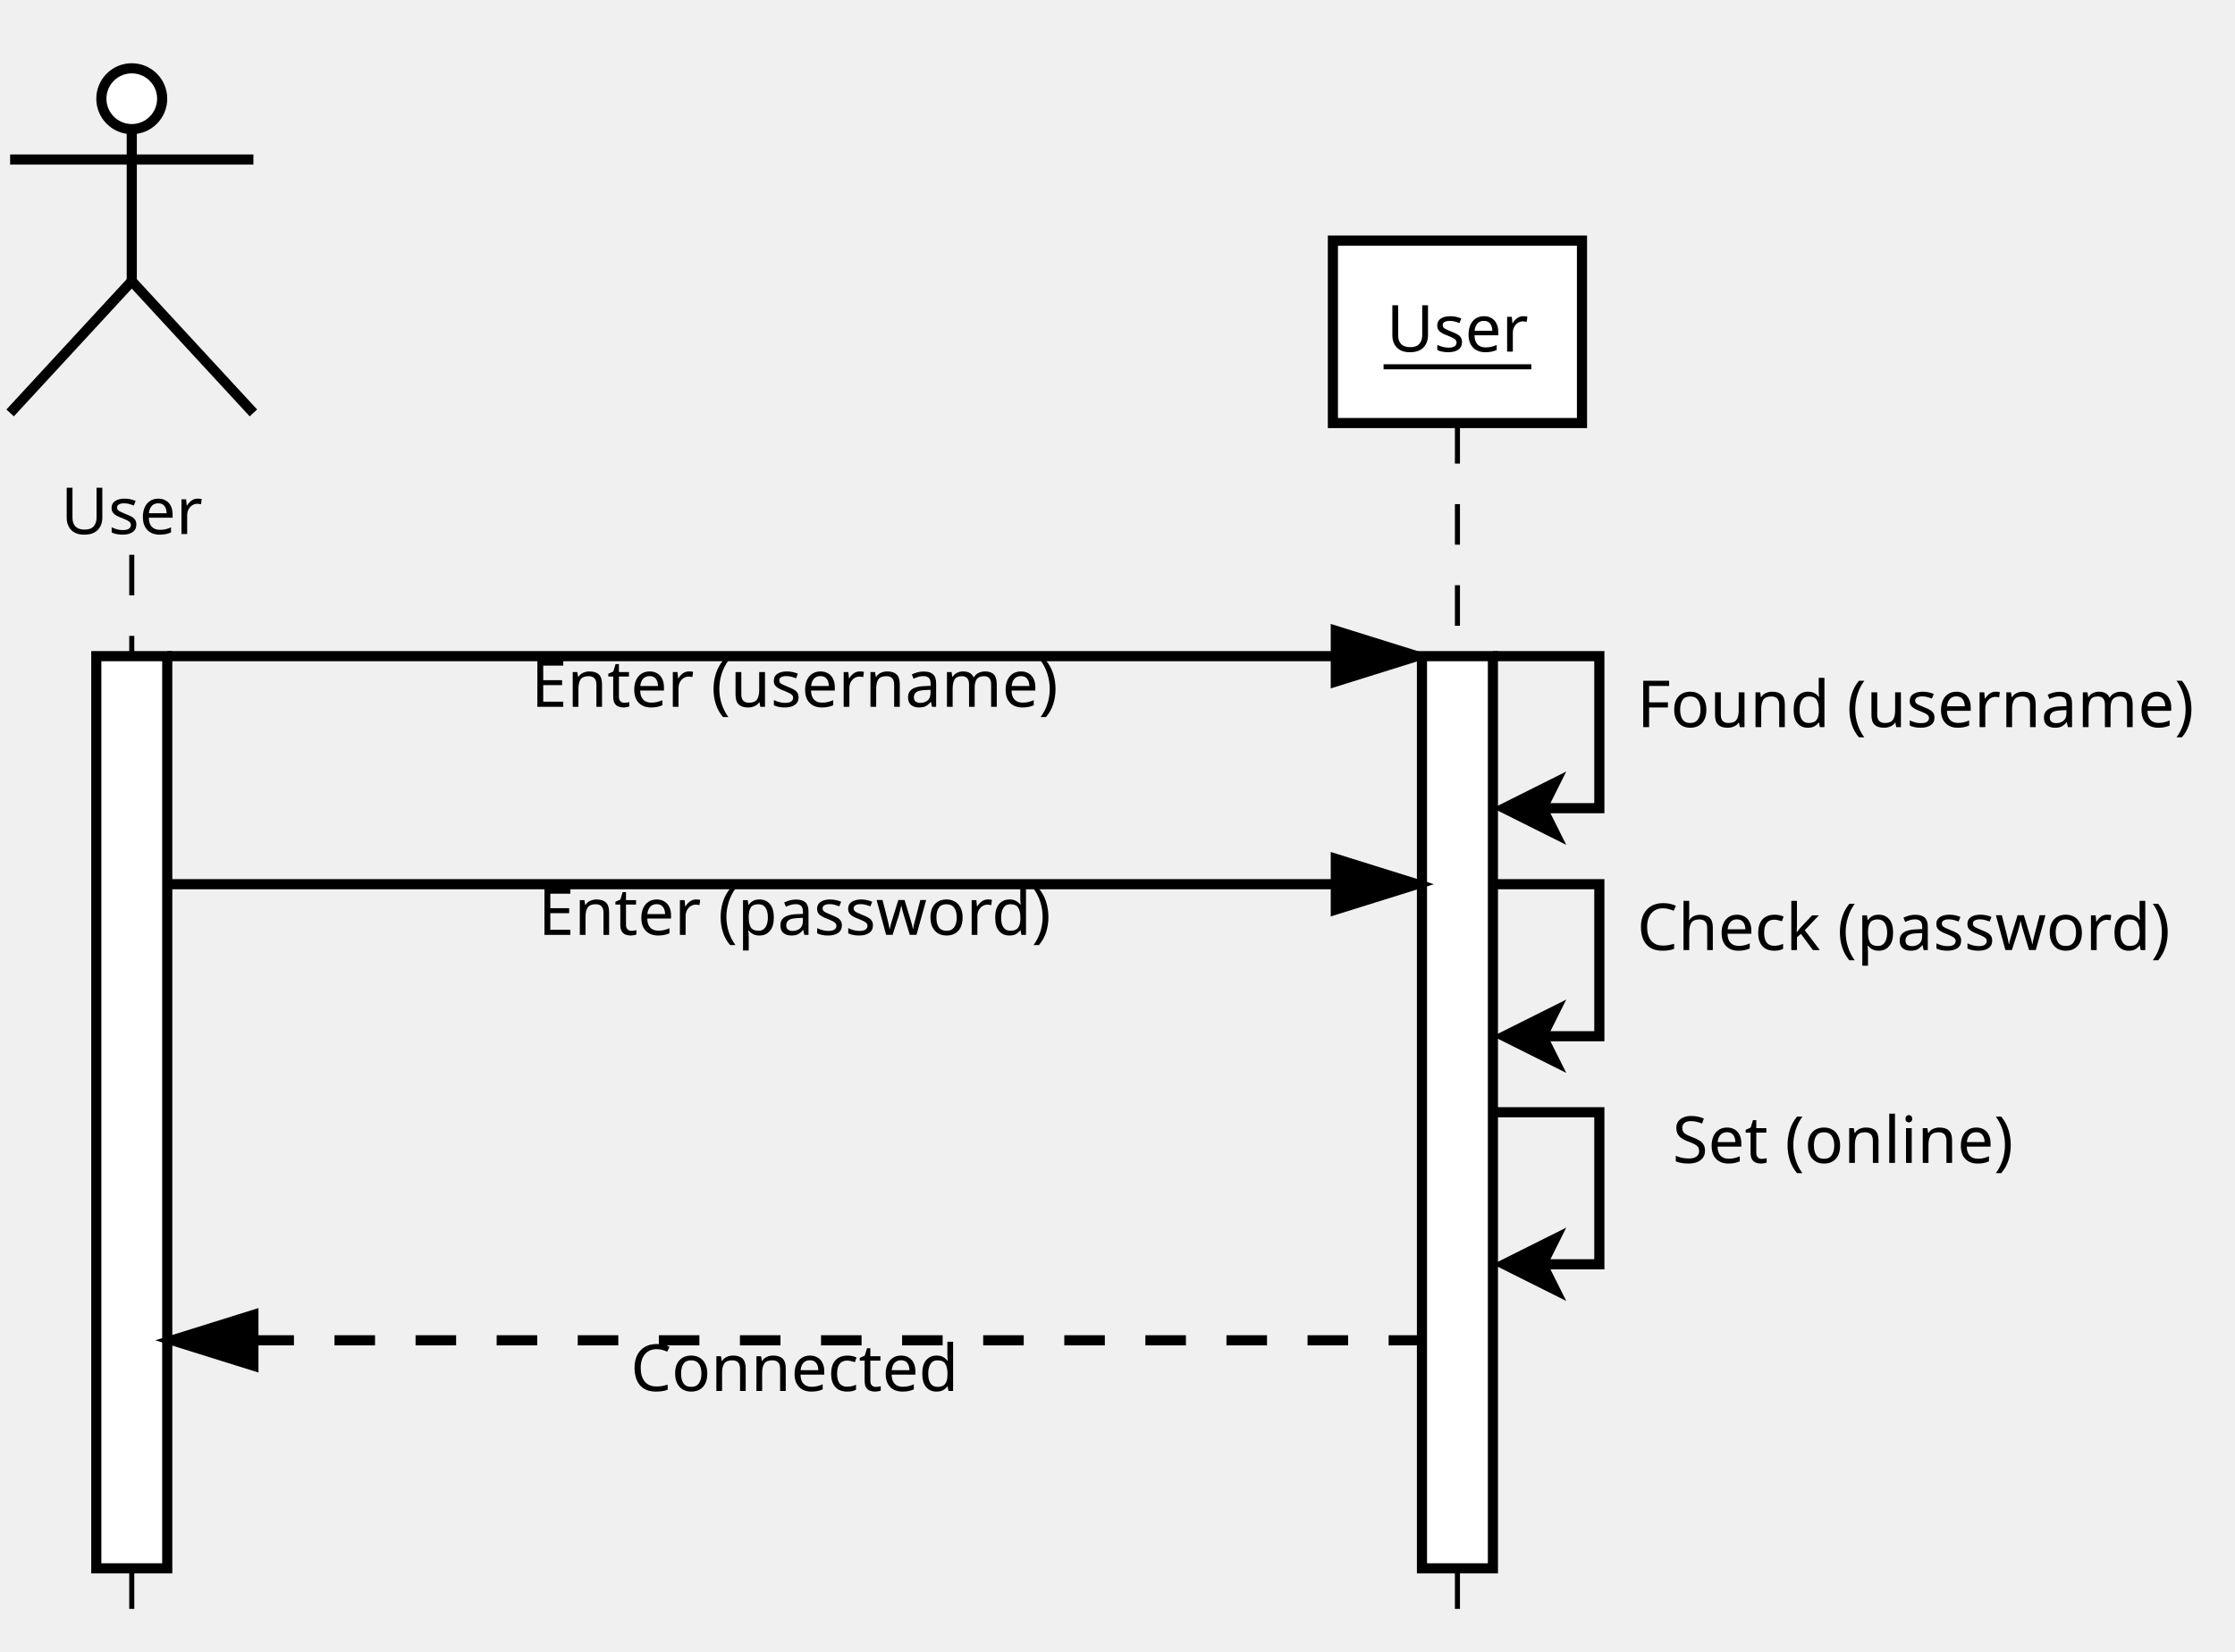
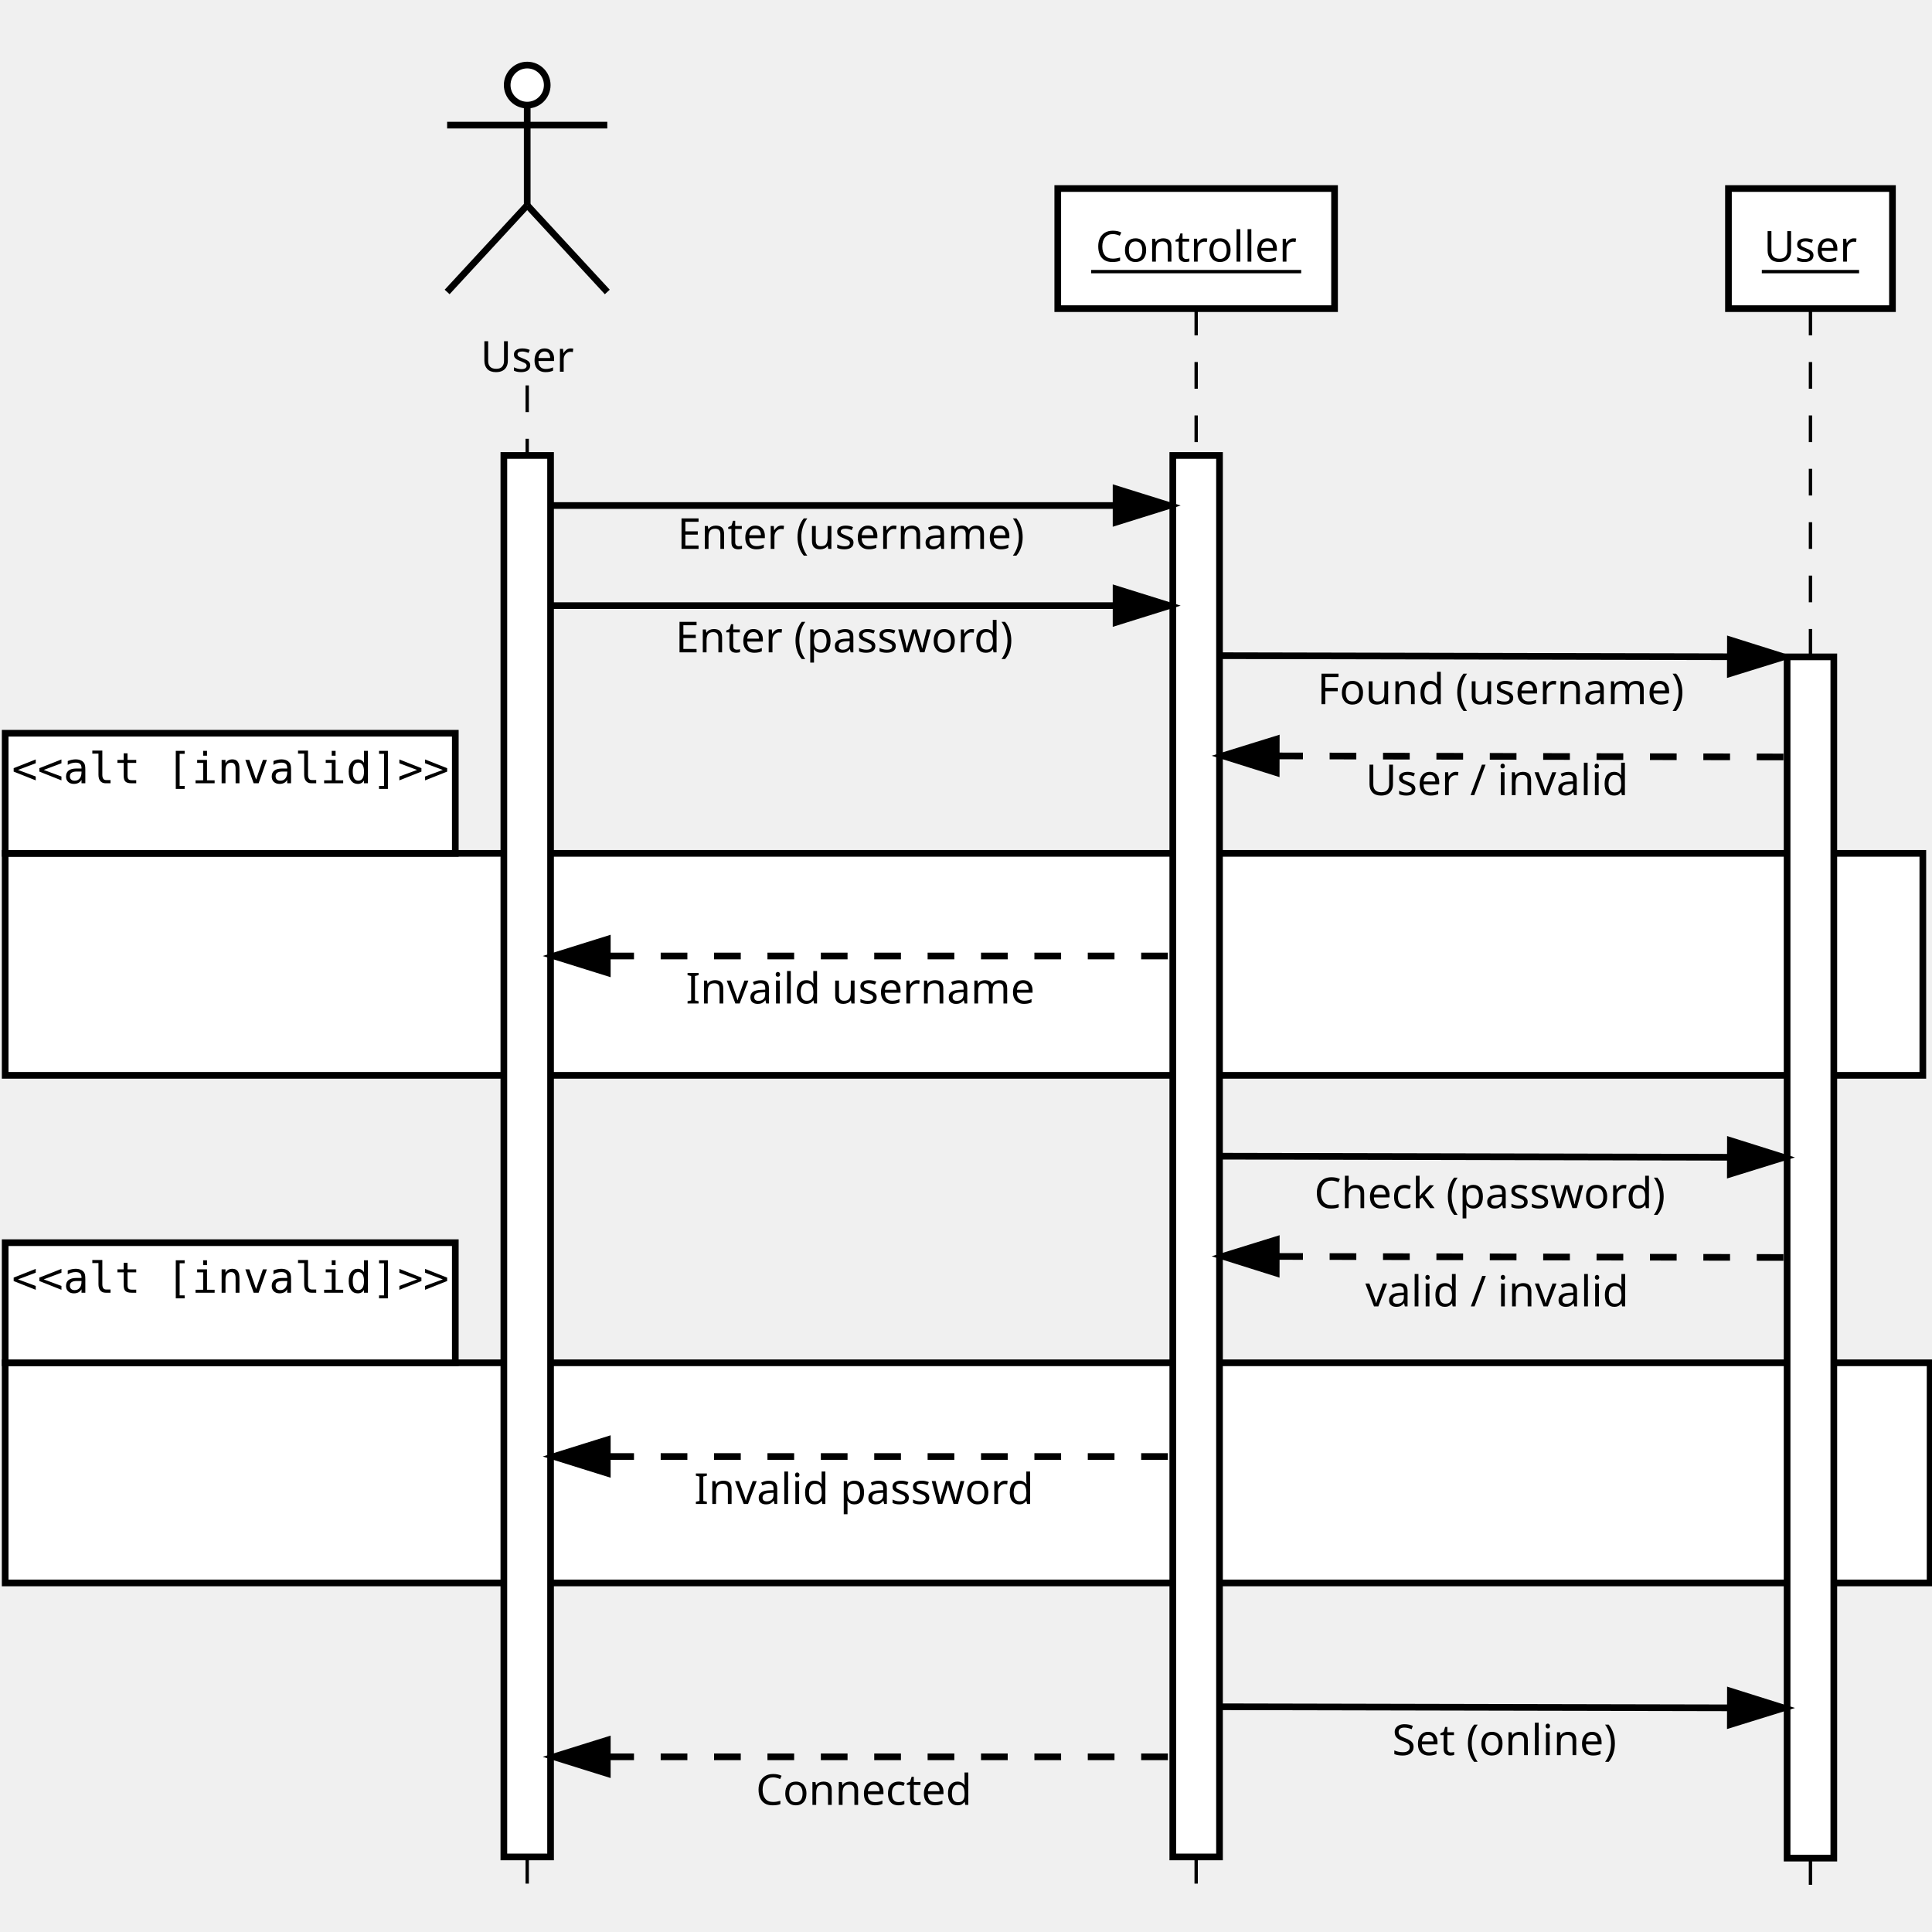
- <svg xmlns="http://www.w3.org/2000/svg" width="23cm" height="17cm" viewBox="115 51 441 325">
+ <svg xmlns="http://www.w3.org/2000/svg" width="29cm" height="29cm" viewBox="-17 51 579 566">
+   <g>
+     <rect style="fill: #ffffff" x="-15.448" y="452.916" width="576.879" height="65.976" />
+     <rect style="fill: none; fill-opacity:0; stroke-width: 2; stroke: #000000" x="-15.448" y="452.916" width="576.879" height="65.976" />
+     <rect style="fill: #ffffff" x="-15.448" y="416.916" width="134.9" height="36" />
+     <rect style="fill: none; fill-opacity:0; stroke-width: 2; stroke: #000000" x="-15.448" y="416.916" width="134.9" height="36" />
+     <text font-size="12.8" style="fill: #000000;text-anchor:start;font-family:monospace;font-style:normal;font-weight:normal" x="-13.448" y="431.916">&lt;&lt;alt [invalid]&gt;&gt;</text>
+     <text font-size="12.8" style="fill: #000000;text-anchor:start;font-family:monospace;font-style:normal;font-weight:normal" x="-13.448" y="447.916" />
+   </g>
+   <g>
+     <rect style="fill: #ffffff" x="-15.448" y="300.245" width="574.698" height="66.521" />
+     <rect style="fill: none; fill-opacity:0; stroke-width: 2; stroke: #000000" x="-15.448" y="300.245" width="574.698" height="66.521" />
+     <rect style="fill: #ffffff" x="-15.448" y="264.245" width="134.9" height="36" />
+     <rect style="fill: none; fill-opacity:0; stroke-width: 2; stroke: #000000" x="-15.448" y="264.245" width="134.9" height="36" />
+     <text font-size="12.8" style="fill: #000000;text-anchor:start;font-family:monospace;font-style:normal;font-weight:normal" x="-13.448" y="279.245">&lt;&lt;alt [invalid]&gt;&gt;</text>
+     <text font-size="12.8" style="fill: #000000;text-anchor:start;font-family:monospace;font-style:normal;font-weight:normal" x="-13.448" y="295.245" />
+   </g>
  <g>
    <ellipse style="fill: #ffffff" cx="141" cy="70" rx="6" ry="6" />
    <ellipse style="fill: none; fill-opacity:0; stroke-width: 2; stroke: #000000" cx="141" cy="70" rx="6" ry="6" />
    <line style="fill: none; fill-opacity:0; stroke-width: 2; stroke: #000000" x1="117" y1="82" x2="165" y2="82" />
    <line style="fill: none; fill-opacity:0; stroke-width: 2; stroke: #000000" x1="141" y1="76" x2="141" y2="106" />
    <line style="fill: none; fill-opacity:0; stroke-width: 2; stroke: #000000" x1="141" y1="106" x2="117" y2="132" />
    <line style="fill: none; fill-opacity:0; stroke-width: 2; stroke: #000000" x1="141" y1="106" x2="165" y2="132" />
    <text font-size="12.8" style="fill: #000000;text-anchor:middle;font-family:sans-serif;font-style:normal;font-weight:normal" x="141" y="155.9">
      <tspan x="141" y="155.9">User</tspan>
    </text>
  </g>
  <g>
-     <rect style="fill: #ffffff" x="378" y="98" width="49.15" height="36" />
-     <rect style="fill: none; fill-opacity:0; stroke-width: 2; stroke: #000000" x="378" y="98" width="49.15" height="36" />
-     <text font-size="12.8" style="fill: #000000;text-anchor:middle;font-family:sans-serif;font-style:normal;font-weight:normal" x="402.575" y="119.9">
-       <tspan x="402.575" y="119.9">User</tspan>
-     </text>
-     <line style="fill: none; fill-opacity:0; stroke-width: 1; stroke: #000000" x1="388" y1="122.9" x2="417.15" y2="122.9" />
+     <line style="fill: none; fill-opacity:0; stroke-width: 1; stroke-dasharray: 8; stroke: #000000" x1="141" y1="160" x2="141" y2="181" />
+     <line style="fill: none; fill-opacity:0; stroke-width: 1; stroke-dasharray: 8; stroke: #000000" x1="141" y1="601" x2="141" y2="616" />
+     <rect style="fill: #ffffff" x="134" y="181" width="14" height="420" />
+     <rect style="fill: none; fill-opacity:0; stroke-width: 2; stroke: #000000" x="134" y="181" width="14" height="420" />
  </g>
  <g>
-     <line style="fill: none; fill-opacity:0; stroke-width: 1; stroke-dasharray: 8; stroke: #000000" x1="402.575" y1="134" x2="402.575" y2="180" />
-     <line style="fill: none; fill-opacity:0; stroke-width: 1; stroke-dasharray: 8; stroke: #000000" x1="402.575" y1="360" x2="402.575" y2="375" />
-     <rect style="fill: #ffffff" x="395.575" y="180" width="14" height="180" />
-     <rect style="fill: none; fill-opacity:0; stroke-width: 2; stroke: #000000" x="395.575" y="180" width="14" height="180" />
+     <rect style="fill: #ffffff" x="300" y="101" width="82.95" height="36" />
+     <rect style="fill: none; fill-opacity:0; stroke-width: 2; stroke: #000000" x="300" y="101" width="82.95" height="36" />
+     <text font-size="12.8" style="fill: #000000;text-anchor:middle;font-family:sans-serif;font-style:normal;font-weight:normal" x="341.475" y="122.9">
+       <tspan x="341.475" y="122.9">Controller</tspan>
+     </text>
+     <line style="fill: none; fill-opacity:0; stroke-width: 1; stroke: #000000" x1="310" y1="125.9" x2="372.95" y2="125.9" />
  </g>
  <g>
-     <line style="fill: none; fill-opacity:0; stroke-width: 1; stroke-dasharray: 8; stroke: #000000" x1="141" y1="160" x2="141" y2="180" />
-     <line style="fill: none; fill-opacity:0; stroke-width: 1; stroke-dasharray: 8; stroke: #000000" x1="141" y1="360" x2="141" y2="375" />
-     <rect style="fill: #ffffff" x="134" y="180" width="14" height="180" />
-     <rect style="fill: none; fill-opacity:0; stroke-width: 2; stroke: #000000" x="134" y="180" width="14" height="180" />
+     <rect style="fill: #ffffff" x="501" y="101" width="49.15" height="36" />
+     <rect style="fill: none; fill-opacity:0; stroke-width: 2; stroke: #000000" x="501" y="101" width="49.15" height="36" />
+     <text font-size="12.8" style="fill: #000000;text-anchor:middle;font-family:sans-serif;font-style:normal;font-weight:normal" x="525.575" y="122.9">
+       <tspan x="525.575" y="122.9">User</tspan>
+     </text>
+     <line style="fill: none; fill-opacity:0; stroke-width: 1; stroke: #000000" x1="511" y1="125.9" x2="540.15" y2="125.9" />
  </g>
  <g>
-     <line style="fill: none; fill-opacity:0; stroke-width: 2; stroke: #000000" x1="378.575" y1="180" x2="148" y2="180" />
-     <polygon style="fill: #000000" points="378.575,185 394.575,180 378.575,175 " />
-     <polygon style="fill: none; fill-opacity:0; stroke-width: 2; stroke: #000000" points="378.575,185 394.575,180 378.575,175 " />
-     <text font-size="12.8" style="fill: #000000;text-anchor:middle;font-family:sans-serif;font-style:normal;font-weight:normal" x="271.788" y="190">Enter (username)</text>
+     <line style="fill: none; fill-opacity:0; stroke-width: 1; stroke-dasharray: 8; stroke: #000000" x1="341.475" y1="137" x2="341.475" y2="181" />
+     <line style="fill: none; fill-opacity:0; stroke-width: 1; stroke-dasharray: 8; stroke: #000000" x1="341.475" y1="601" x2="341.475" y2="616" />
+     <rect style="fill: #ffffff" x="334.475" y="181" width="14" height="420" />
+     <rect style="fill: none; fill-opacity:0; stroke-width: 2; stroke: #000000" x="334.475" y="181" width="14" height="420" />
  </g>
  <g>
-     <polyline style="fill: none; fill-opacity:0; stroke-width: 2; stroke: #000000" points="409.575,180 430.575,180 430.575,210 419.311,210 " />
-     <polygon style="fill: #000000" points="411.811,210 421.811,205 419.311,210 421.811,215 " />
-     <polygon style="fill: none; fill-opacity:0; stroke-width: 2; stroke: #000000" points="411.811,210 421.811,205 419.311,210 421.811,215 " />
-   </g>
-   <text font-size="12.8" style="fill: #000000;text-anchor:start;font-family:sans-serif;font-style:normal;font-weight:normal" x="438" y="194">
-     <tspan x="438" y="194">Found (username)</tspan>
-   </text>
-   <g>
-     <line style="fill: none; fill-opacity:0; stroke-width: 2; stroke: #000000" x1="378.575" y1="225" x2="148" y2="225" />
-     <polygon style="fill: #000000" points="378.575,230 394.575,225 378.575,220 " />
-     <polygon style="fill: none; fill-opacity:0; stroke-width: 2; stroke: #000000" points="378.575,230 394.575,225 378.575,220 " />
-     <text font-size="12.8" style="fill: #000000;text-anchor:middle;font-family:sans-serif;font-style:normal;font-weight:normal" x="271.788" y="235">Enter (password)</text>
+     <line style="fill: none; fill-opacity:0; stroke-width: 2; stroke: #000000" x1="317.475" y1="196" x2="148" y2="196" />
+     <polygon style="fill: #000000" points="317.475,201 333.475,196 317.475,191 " />
+     <polygon style="fill: none; fill-opacity:0; stroke-width: 2; stroke: #000000" points="317.475,201 333.475,196 317.475,191 " />
+     <text font-size="12.8" style="fill: #000000;text-anchor:middle;font-family:sans-serif;font-style:normal;font-weight:normal" x="238" y="209">Enter (username)</text>
  </g>
  <g>
-     <polyline style="fill: none; fill-opacity:0; stroke-width: 2; stroke: #000000" points="409.575,225 430.575,225 430.575,255 419.311,255 " />
-     <polygon style="fill: #000000" points="411.811,255 421.811,250 419.311,255 421.811,260 " />
-     <polygon style="fill: none; fill-opacity:0; stroke-width: 2; stroke: #000000" points="411.811,255 421.811,250 419.311,255 421.811,260 " />
-   </g>
-   <text font-size="12.8" style="fill: #000000;text-anchor:start;font-family:sans-serif;font-style:normal;font-weight:normal" x="438" y="238">
-     <tspan x="438" y="238">Check (password)</tspan>
-   </text>
-   <g>
-     <line style="fill: none; fill-opacity:0; stroke-width: 2; stroke-dasharray: 8; stroke: #000000" x1="165" y1="315" x2="395.575" y2="315" />
-     <polygon style="fill: #000000" points="165,310 149,315 165,320 " />
-     <polygon style="fill: none; fill-opacity:0; stroke-width: 2; stroke: #000000" points="165,310 149,315 165,320 " />
-     <text font-size="12.8" style="fill: #000000;text-anchor:middle;font-family:sans-serif;font-style:normal;font-weight:normal" x="271.788" y="325">Connected</text>
+     <line style="fill: none; fill-opacity:0; stroke-width: 2; stroke: #000000" x1="317.475" y1="226" x2="148" y2="226" />
+     <polygon style="fill: #000000" points="317.475,231 333.475,226 317.475,221 " />
+     <polygon style="fill: none; fill-opacity:0; stroke-width: 2; stroke: #000000" points="317.475,231 333.475,226 317.475,221 " />
+     <text font-size="12.8" style="fill: #000000;text-anchor:middle;font-family:sans-serif;font-style:normal;font-weight:normal" x="236" y="240">Enter (password)</text>
  </g>
  <g>
-     <polyline style="fill: none; fill-opacity:0; stroke-width: 2; stroke: #000000" points="409.575,270 430.575,270 430.575,300 419.311,300 " />
-     <polygon style="fill: #000000" points="411.811,300 421.811,295 419.311,300 421.811,305 " />
-     <polygon style="fill: none; fill-opacity:0; stroke-width: 2; stroke: #000000" points="411.811,300 421.811,295 419.311,300 421.811,305 " />
+     <line style="fill: none; fill-opacity:0; stroke-width: 1; stroke-dasharray: 8; stroke: #000000" x1="525.575" y1="137" x2="525.575" y2="241.358" />
+     <line style="fill: none; fill-opacity:0; stroke-width: 1; stroke-dasharray: 8; stroke: #000000" x1="525.575" y1="601.358" x2="525.575" y2="616.358" />
+     <rect style="fill: #ffffff" x="518.575" y="241.358" width="14" height="360" />
+     <rect style="fill: none; fill-opacity:0; stroke-width: 2; stroke: #000000" x="518.575" y="241.358" width="14" height="360" />
  </g>
-   <text font-size="12.8" style="fill: #000000;text-anchor:start;font-family:sans-serif;font-style:normal;font-weight:normal" x="445" y="280">
-     <tspan x="445" y="280">Set (online)</tspan>
-   </text>
+   <g>
+     <line style="fill: none; fill-opacity:0; stroke-width: 2; stroke: #000000" x1="501.575" y1="241.322" x2="348.475" y2="241" />
+     <polygon style="fill: #000000" points="501.565,246.322 517.575,241.356 501.586,236.322 " />
+     <polygon style="fill: none; fill-opacity:0; stroke-width: 2; stroke: #000000" points="501.565,246.322 517.575,241.356 501.586,236.322 " />
+     <text font-size="12.8" style="fill: #000000;text-anchor:middle;font-family:sans-serif;font-style:normal;font-weight:normal" x="432.751" y="255.534">Found (username)</text>
+   </g>
+   <g>
+     <line style="fill: none; fill-opacity:0; stroke-width: 2; stroke-dasharray: 8; stroke: #000000" x1="365.475" y1="271.036" x2="518.575" y2="271.358" />
+     <polygon style="fill: #000000" points="365.485,266.036 349.475,271.002 365.464,276.036 " />
+     <polygon style="fill: none; fill-opacity:0; stroke-width: 2; stroke: #000000" points="365.485,266.036 349.475,271.002 365.464,276.036 " />
+     <text font-size="12.8" style="fill: #000000;text-anchor:middle;font-family:sans-serif;font-style:normal;font-weight:normal" x="431.66" y="282.797">User / invalid</text>
+   </g>
+   <g>
+     <line style="fill: none; fill-opacity:0; stroke-width: 2; stroke: #000000" x1="501.575" y1="391.322" x2="348.475" y2="391" />
+     <polygon style="fill: #000000" points="501.565,396.322 517.575,391.356 501.586,386.322 " />
+     <polygon style="fill: none; fill-opacity:0; stroke-width: 2; stroke: #000000" points="501.565,396.322 517.575,391.356 501.586,386.322 " />
+     <text font-size="12.8" style="fill: #000000;text-anchor:middle;font-family:sans-serif;font-style:normal;font-weight:normal" x="429.479" y="406.57">Check (password)</text>
+   </g>
+   <g>
+     <line style="fill: none; fill-opacity:0; stroke-width: 2; stroke-dasharray: 8; stroke: #000000" x1="365.475" y1="421.036" x2="518.575" y2="421.358" />
+     <polygon style="fill: #000000" points="365.485,416.036 349.475,421.002 365.464,426.036 " />
+     <polygon style="fill: none; fill-opacity:0; stroke-width: 2; stroke: #000000" points="365.485,416.036 349.475,421.002 365.464,426.036 " />
+     <text font-size="12.8" style="fill: #000000;text-anchor:middle;font-family:sans-serif;font-style:normal;font-weight:normal" x="431.66" y="436.013">valid / invalid</text>
+   </g>
+   <g>
+     <line style="fill: none; fill-opacity:0; stroke-width: 2; stroke-dasharray: 8; stroke: #000000" x1="165" y1="331" x2="334.475" y2="331" />
+     <polygon style="fill: #000000" points="165,326 149,331 165,336 " />
+     <polygon style="fill: none; fill-opacity:0; stroke-width: 2; stroke: #000000" points="165,326 149,331 165,336 " />
+     <text font-size="12.8" style="fill: #000000;text-anchor:middle;font-family:sans-serif;font-style:normal;font-weight:normal" x="240.821" y="345.223">Invaild username</text>
+   </g>
+   <g>
+     <line style="fill: none; fill-opacity:0; stroke-width: 2; stroke: #000000" x1="501.575" y1="556.322" x2="348.475" y2="556" />
+     <polygon style="fill: #000000" points="501.565,561.322 517.575,556.356 501.586,551.322 " />
+     <polygon style="fill: none; fill-opacity:0; stroke-width: 2; stroke: #000000" points="501.565,561.322 517.575,556.356 501.586,551.322 " />
+     <text font-size="12.8" style="fill: #000000;text-anchor:middle;font-family:sans-serif;font-style:normal;font-weight:normal" x="433.841" y="570.49">Set (online)</text>
+   </g>
+   <g>
+     <line style="fill: none; fill-opacity:0; stroke-width: 2; stroke-dasharray: 8; stroke: #000000" x1="165" y1="481" x2="334.475" y2="481" />
+     <polygon style="fill: #000000" points="165,476 149,481 165,486 " />
+     <polygon style="fill: none; fill-opacity:0; stroke-width: 2; stroke: #000000" points="165,476 149,481 165,486 " />
+     <text font-size="12.8" style="fill: #000000;text-anchor:middle;font-family:sans-serif;font-style:normal;font-weight:normal" x="241.912" y="495.223">Invalid password</text>
+   </g>
+   <g>
+     <line style="fill: none; fill-opacity:0; stroke-width: 2; stroke-dasharray: 8; stroke: #000000" x1="165" y1="571" x2="334.475" y2="571" />
+     <polygon style="fill: #000000" points="165,566 149,571 165,576 " />
+     <polygon style="fill: none; fill-opacity:0; stroke-width: 2; stroke: #000000" points="165,566 149,571 165,576 " />
+     <text font-size="12.8" style="fill: #000000;text-anchor:middle;font-family:sans-serif;font-style:normal;font-weight:normal" x="241.912" y="585.413">Connected</text>
+   </g>
</svg>
